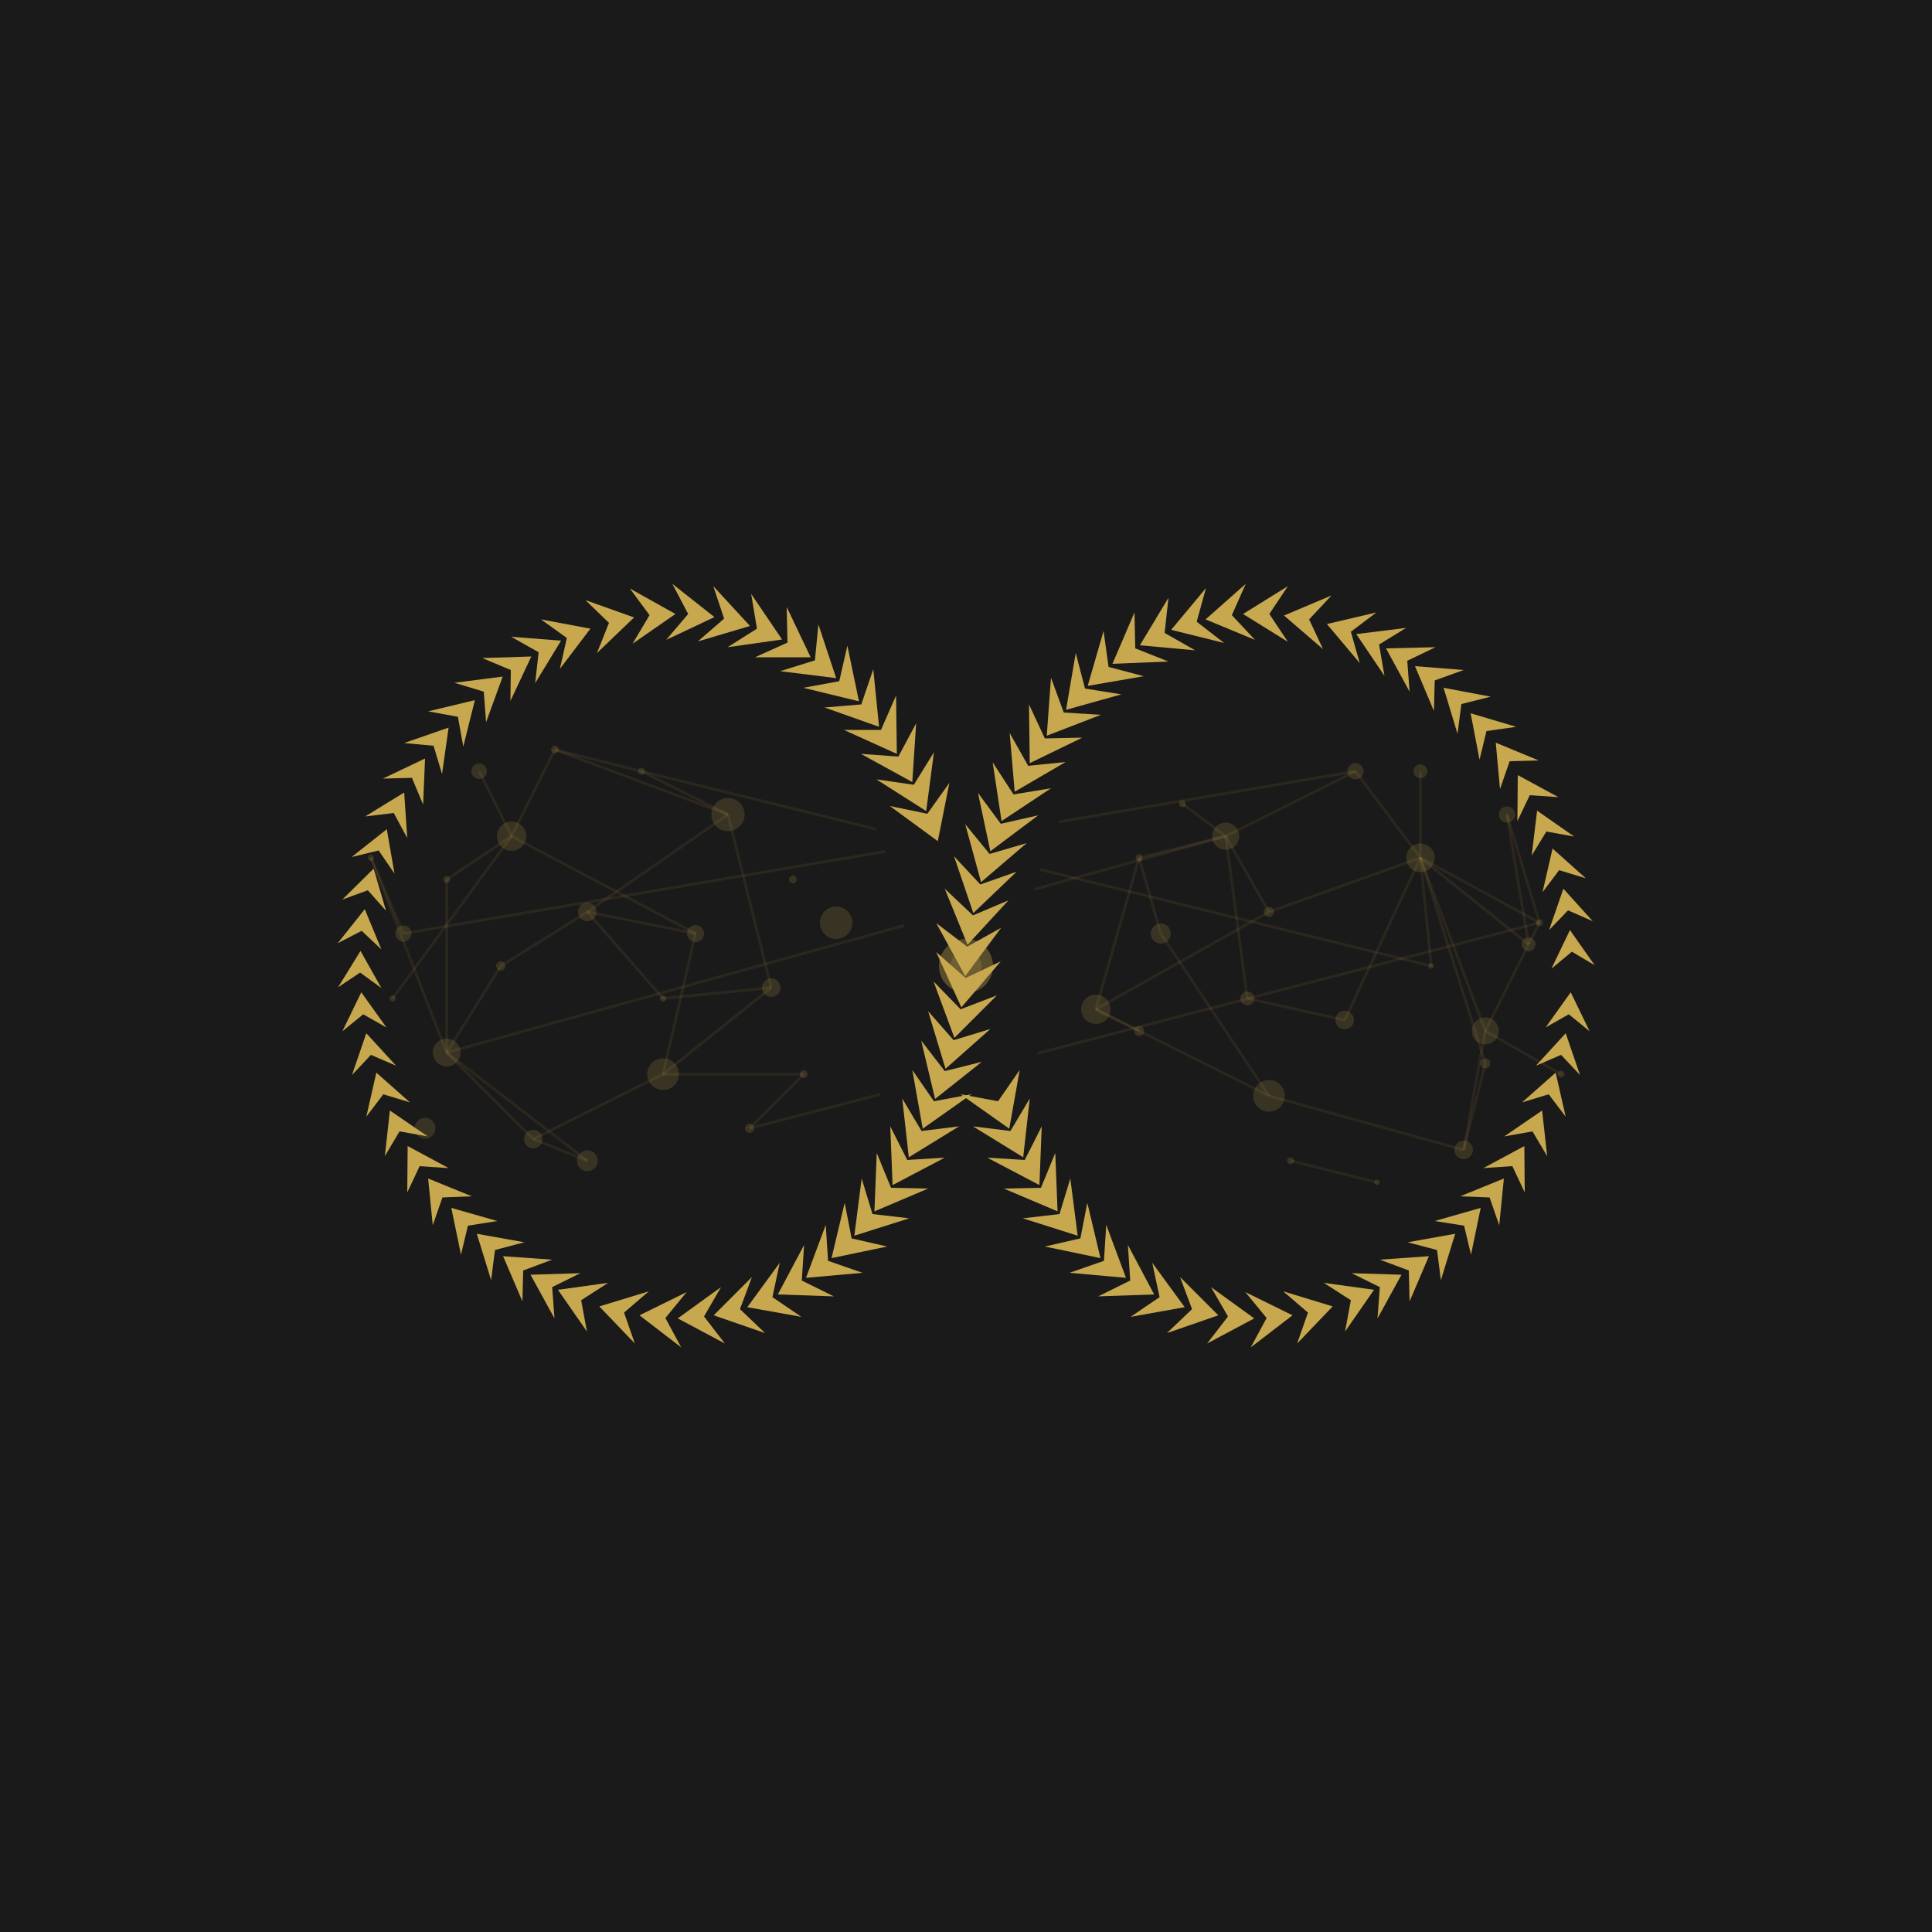
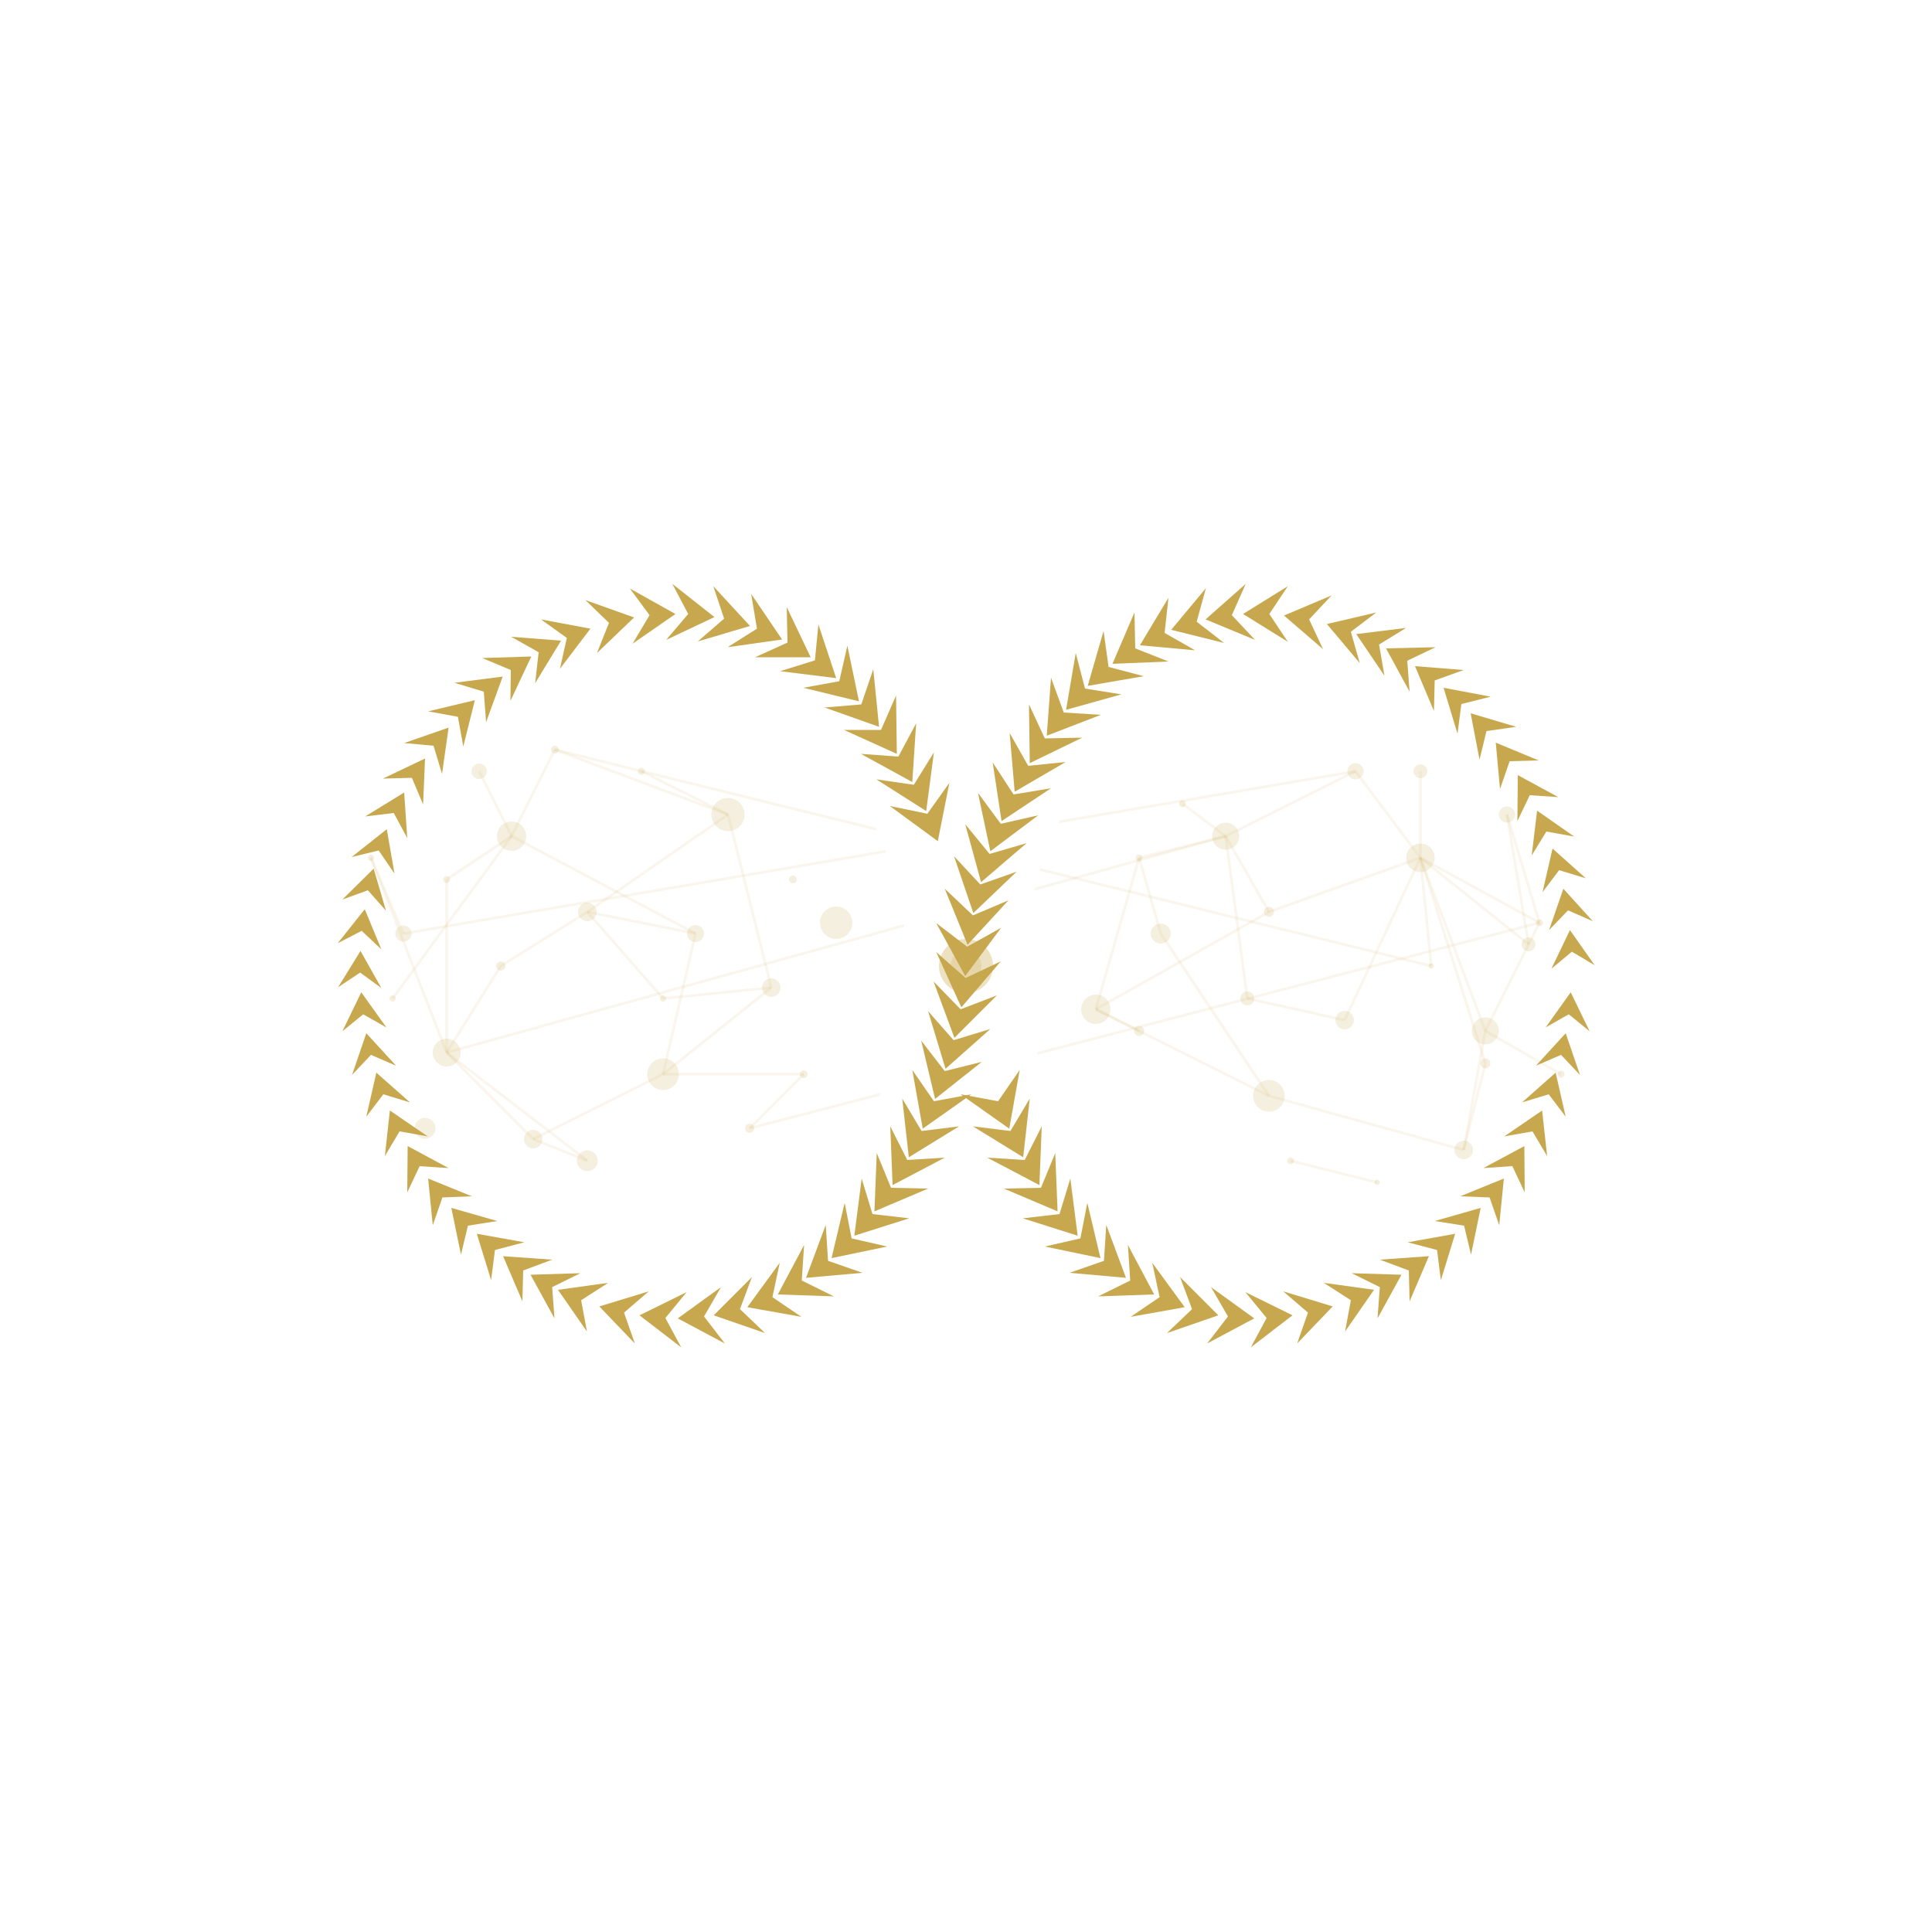
<svg xmlns="http://www.w3.org/2000/svg" width="500" height="500" viewBox="0 0 500 500">
-   <rect width="500" height="500" fill="#1A1A1A" />
  <defs>
    <clipPath id="lobeL">
      <circle cx="150.6" cy="250.0" r="84.0" />
    </clipPath>
    <clipPath id="lobeR">
      <circle cx="349.4" cy="250.0" r="84.0" />
    </clipPath>
  </defs>
  <g clip-path="url(#lobeL)">
    <line x1="132.4" y1="216.4" x2="124.0" y2="199.6" stroke="rgb(200,168,78)" stroke-opacity="0.10" stroke-width="0.7" />
    <line x1="132.4" y1="216.4" x2="180.0" y2="241.6" stroke="rgb(200,168,78)" stroke-opacity="0.10" stroke-width="0.7" />
    <line x1="132.4" y1="216.4" x2="101.6" y2="258.4" stroke="rgb(200,168,78)" stroke-opacity="0.10" stroke-width="0.7" />
    <line x1="132.4" y1="216.4" x2="143.6" y2="194.0" stroke="rgb(200,168,78)" stroke-opacity="0.10" stroke-width="0.7" />
    <line x1="132.4" y1="216.4" x2="115.6" y2="227.6" stroke="rgb(200,168,78)" stroke-opacity="0.10" stroke-width="0.7" />
    <line x1="171.6" y1="278.0" x2="199.6" y2="255.6" stroke="rgb(200,168,78)" stroke-opacity="0.10" stroke-width="0.7" />
    <line x1="171.6" y1="278.0" x2="180.0" y2="241.6" stroke="rgb(200,168,78)" stroke-opacity="0.10" stroke-width="0.7" />
    <line x1="171.6" y1="278.0" x2="138.0" y2="294.8" stroke="rgb(200,168,78)" stroke-opacity="0.10" stroke-width="0.7" />
    <line x1="171.6" y1="278.0" x2="208.0" y2="278.0" stroke="rgb(200,168,78)" stroke-opacity="0.10" stroke-width="0.7" />
    <line x1="115.6" y1="272.4" x2="152.0" y2="300.4" stroke="rgb(200,168,78)" stroke-opacity="0.10" stroke-width="0.7" />
    <line x1="115.6" y1="272.4" x2="138.0" y2="294.8" stroke="rgb(200,168,78)" stroke-opacity="0.10" stroke-width="0.7" />
    <line x1="115.6" y1="272.4" x2="96.0" y2="222.0" stroke="rgb(200,168,78)" stroke-opacity="0.10" stroke-width="0.7" />
    <line x1="115.6" y1="272.4" x2="129.6" y2="250.0" stroke="rgb(200,168,78)" stroke-opacity="0.10" stroke-width="0.7" />
    <line x1="115.6" y1="272.4" x2="115.6" y2="227.6" stroke="rgb(200,168,78)" stroke-opacity="0.10" stroke-width="0.7" />
    <line x1="188.4" y1="210.8" x2="152.0" y2="236.0" stroke="rgb(200,168,78)" stroke-opacity="0.10" stroke-width="0.7" />
    <line x1="188.4" y1="210.8" x2="199.6" y2="255.6" stroke="rgb(200,168,78)" stroke-opacity="0.10" stroke-width="0.7" />
    <line x1="188.4" y1="210.8" x2="166.0" y2="199.6" stroke="rgb(200,168,78)" stroke-opacity="0.10" stroke-width="0.7" />
    <line x1="188.4" y1="210.8" x2="143.6" y2="194.0" stroke="rgb(200,168,78)" stroke-opacity="0.10" stroke-width="0.7" />
    <line x1="367.6" y1="222.0" x2="384.4" y2="266.8" stroke="rgb(200,168,78)" stroke-opacity="0.10" stroke-width="0.7" />
    <line x1="367.6" y1="222.0" x2="395.6" y2="244.4" stroke="rgb(200,168,78)" stroke-opacity="0.10" stroke-width="0.7" />
    <line x1="367.6" y1="222.0" x2="348.0" y2="264.0" stroke="rgb(200,168,78)" stroke-opacity="0.10" stroke-width="0.7" />
    <line x1="367.6" y1="222.0" x2="350.8" y2="199.6" stroke="rgb(200,168,78)" stroke-opacity="0.10" stroke-width="0.7" />
    <line x1="367.6" y1="222.0" x2="367.6" y2="199.6" stroke="rgb(200,168,78)" stroke-opacity="0.10" stroke-width="0.7" />
    <line x1="367.6" y1="222.0" x2="398.4" y2="238.8" stroke="rgb(200,168,78)" stroke-opacity="0.10" stroke-width="0.7" />
    <line x1="367.6" y1="222.0" x2="370.4" y2="250.0" stroke="rgb(200,168,78)" stroke-opacity="0.10" stroke-width="0.7" />
    <line x1="367.6" y1="222.0" x2="384.4" y2="275.2" stroke="rgb(200,168,78)" stroke-opacity="0.10" stroke-width="0.7" />
    <line x1="367.6" y1="222.0" x2="328.4" y2="236.0" stroke="rgb(200,168,78)" stroke-opacity="0.10" stroke-width="0.7" />
    <line x1="328.4" y1="283.6" x2="283.6" y2="261.2" stroke="rgb(200,168,78)" stroke-opacity="0.10" stroke-width="0.7" />
    <line x1="328.4" y1="283.6" x2="378.8" y2="297.6" stroke="rgb(200,168,78)" stroke-opacity="0.10" stroke-width="0.7" />
    <line x1="328.4" y1="283.6" x2="300.4" y2="241.6" stroke="rgb(200,168,78)" stroke-opacity="0.10" stroke-width="0.7" />
    <line x1="384.4" y1="266.8" x2="378.8" y2="297.6" stroke="rgb(200,168,78)" stroke-opacity="0.10" stroke-width="0.7" />
    <line x1="384.4" y1="266.8" x2="404.0" y2="278.0" stroke="rgb(200,168,78)" stroke-opacity="0.10" stroke-width="0.7" />
    <line x1="384.4" y1="266.8" x2="398.4" y2="238.8" stroke="rgb(200,168,78)" stroke-opacity="0.10" stroke-width="0.7" />
    <line x1="317.2" y1="216.4" x2="350.8" y2="199.6" stroke="rgb(200,168,78)" stroke-opacity="0.10" stroke-width="0.7" />
    <line x1="317.2" y1="216.4" x2="322.8" y2="258.4" stroke="rgb(200,168,78)" stroke-opacity="0.10" stroke-width="0.7" />
    <line x1="317.2" y1="216.4" x2="306.0" y2="208.0" stroke="rgb(200,168,78)" stroke-opacity="0.10" stroke-width="0.7" />
    <line x1="317.2" y1="216.4" x2="328.4" y2="236.0" stroke="rgb(200,168,78)" stroke-opacity="0.10" stroke-width="0.7" />
    <line x1="317.2" y1="216.4" x2="294.8" y2="222.0" stroke="rgb(200,168,78)" stroke-opacity="0.10" stroke-width="0.7" />
    <line x1="283.6" y1="261.2" x2="294.8" y2="266.8" stroke="rgb(200,168,78)" stroke-opacity="0.10" stroke-width="0.7" />
    <line x1="283.6" y1="261.2" x2="328.4" y2="236.0" stroke="rgb(200,168,78)" stroke-opacity="0.10" stroke-width="0.7" />
    <line x1="283.6" y1="261.2" x2="294.8" y2="222.0" stroke="rgb(200,168,78)" stroke-opacity="0.10" stroke-width="0.7" />
    <line x1="104.4" y1="241.6" x2="96.0" y2="222.0" stroke="rgb(200,168,78)" stroke-opacity="0.10" stroke-width="0.7" />
    <line x1="152.0" y1="236.0" x2="180.0" y2="241.6" stroke="rgb(200,168,78)" stroke-opacity="0.10" stroke-width="0.7" />
    <line x1="152.0" y1="236.0" x2="129.6" y2="250.0" stroke="rgb(200,168,78)" stroke-opacity="0.10" stroke-width="0.7" />
    <line x1="152.0" y1="236.0" x2="171.6" y2="258.4" stroke="rgb(200,168,78)" stroke-opacity="0.10" stroke-width="0.7" />
    <line x1="152.0" y1="300.4" x2="138.0" y2="294.8" stroke="rgb(200,168,78)" stroke-opacity="0.10" stroke-width="0.7" />
    <line x1="199.6" y1="255.6" x2="171.6" y2="258.4" stroke="rgb(200,168,78)" stroke-opacity="0.10" stroke-width="0.7" />
    <line x1="395.6" y1="244.4" x2="390.0" y2="210.8" stroke="rgb(200,168,78)" stroke-opacity="0.10" stroke-width="0.7" />
    <line x1="348.0" y1="264.0" x2="322.8" y2="258.4" stroke="rgb(200,168,78)" stroke-opacity="0.10" stroke-width="0.7" />
    <line x1="378.8" y1="297.6" x2="384.4" y2="275.2" stroke="rgb(200,168,78)" stroke-opacity="0.10" stroke-width="0.7" />
    <line x1="300.4" y1="241.6" x2="294.8" y2="222.0" stroke="rgb(200,168,78)" stroke-opacity="0.10" stroke-width="0.7" />
    <line x1="390.0" y1="210.8" x2="398.4" y2="238.8" stroke="rgb(200,168,78)" stroke-opacity="0.10" stroke-width="0.7" />
    <line x1="166.0" y1="199.6" x2="143.6" y2="194.0" stroke="rgb(200,168,78)" stroke-opacity="0.10" stroke-width="0.7" />
    <line x1="194.0" y1="292.0" x2="208.0" y2="278.0" stroke="rgb(200,168,78)" stroke-opacity="0.10" stroke-width="0.7" />
    <line x1="334.0" y1="300.4" x2="356.4" y2="306.0" stroke="rgb(200,168,78)" stroke-opacity="0.10" stroke-width="0.7" />
    <line x1="194.0" y1="292.0" x2="398.4" y2="238.8" stroke="rgb(200,168,78)" stroke-opacity="0.10" stroke-width="0.7" />
    <line x1="350.8" y1="199.6" x2="104.4" y2="241.6" stroke="rgb(200,168,78)" stroke-opacity="0.10" stroke-width="0.7" />
    <line x1="115.6" y1="272.4" x2="317.2" y2="216.4" stroke="rgb(200,168,78)" stroke-opacity="0.10" stroke-width="0.7" />
    <line x1="166.0" y1="199.6" x2="370.4" y2="250.0" stroke="rgb(200,168,78)" stroke-opacity="0.10" stroke-width="0.7" />
    <circle cx="132.4" cy="216.4" r="3.8" fill="rgb(200,168,78)" fill-opacity="0.18" />
    <circle cx="171.6" cy="278.0" r="4.1" fill="rgb(200,168,78)" fill-opacity="0.18" />
    <circle cx="115.6" cy="272.4" r="3.6" fill="rgb(200,168,78)" fill-opacity="0.18" />
    <circle cx="188.4" cy="210.8" r="4.3" fill="rgb(200,168,78)" fill-opacity="0.18" />
    <circle cx="367.6" cy="222.0" r="3.7" fill="rgb(200,168,78)" fill-opacity="0.18" />
    <circle cx="328.4" cy="283.6" r="4.1" fill="rgb(200,168,78)" fill-opacity="0.18" />
    <circle cx="384.4" cy="266.8" r="3.5" fill="rgb(200,168,78)" fill-opacity="0.18" />
    <circle cx="317.2" cy="216.4" r="3.5" fill="rgb(200,168,78)" fill-opacity="0.18" />
    <circle cx="216.4" cy="238.8" r="4.2" fill="rgb(200,168,78)" fill-opacity="0.18" />
    <circle cx="283.6" cy="261.2" r="3.8" fill="rgb(200,168,78)" fill-opacity="0.18" />
    <circle cx="104.4" cy="241.6" r="2.1" fill="rgb(200,168,78)" fill-opacity="0.18" />
    <circle cx="152.0" cy="236.0" r="2.4" fill="rgb(200,168,78)" fill-opacity="0.18" />
    <circle cx="152.0" cy="300.4" r="2.7" fill="rgb(200,168,78)" fill-opacity="0.18" />
    <circle cx="124.0" cy="199.6" r="2.0" fill="rgb(200,168,78)" fill-opacity="0.18" />
    <circle cx="199.6" cy="255.6" r="2.4" fill="rgb(200,168,78)" fill-opacity="0.18" />
    <circle cx="180.0" cy="241.6" r="2.2" fill="rgb(200,168,78)" fill-opacity="0.18" />
    <circle cx="138.0" cy="294.8" r="2.4" fill="rgb(200,168,78)" fill-opacity="0.18" />
    <circle cx="110.0" cy="292.0" r="2.7" fill="rgb(200,168,78)" fill-opacity="0.18" />
    <circle cx="395.6" cy="244.4" r="1.8" fill="rgb(200,168,78)" fill-opacity="0.18" />
    <circle cx="348.0" cy="264.0" r="2.4" fill="rgb(200,168,78)" fill-opacity="0.18" />
    <circle cx="350.8" cy="199.6" r="2.1" fill="rgb(200,168,78)" fill-opacity="0.18" />
    <circle cx="378.8" cy="297.6" r="2.4" fill="rgb(200,168,78)" fill-opacity="0.18" />
    <circle cx="300.4" cy="241.6" r="2.6" fill="rgb(200,168,78)" fill-opacity="0.18" />
    <circle cx="322.8" cy="258.4" r="1.8" fill="rgb(200,168,78)" fill-opacity="0.18" />
    <circle cx="367.6" cy="199.6" r="1.8" fill="rgb(200,168,78)" fill-opacity="0.18" />
    <circle cx="390.0" cy="210.8" r="2.1" fill="rgb(200,168,78)" fill-opacity="0.18" />
    <circle cx="96.0" cy="222.0" r="0.8" fill="rgb(200,168,78)" fill-opacity="0.18" />
    <circle cx="166.0" cy="199.6" r="0.9" fill="rgb(200,168,78)" fill-opacity="0.18" />
    <circle cx="205.2" cy="227.6" r="1.0" fill="rgb(200,168,78)" fill-opacity="0.18" />
    <circle cx="101.6" cy="258.4" r="0.8" fill="rgb(200,168,78)" fill-opacity="0.18" />
    <circle cx="129.6" cy="250.0" r="1.2" fill="rgb(200,168,78)" fill-opacity="0.18" />
    <circle cx="194.0" cy="292.0" r="1.2" fill="rgb(200,168,78)" fill-opacity="0.18" />
    <circle cx="143.6" cy="194.0" r="1.0" fill="rgb(200,168,78)" fill-opacity="0.18" />
    <circle cx="115.6" cy="227.6" r="0.9" fill="rgb(200,168,78)" fill-opacity="0.18" />
    <circle cx="171.6" cy="258.4" r="0.8" fill="rgb(200,168,78)" fill-opacity="0.18" />
    <circle cx="208.0" cy="278.0" r="1.0" fill="rgb(200,168,78)" fill-opacity="0.18" />
    <circle cx="404.0" cy="278.0" r="0.9" fill="rgb(200,168,78)" fill-opacity="0.18" />
    <circle cx="334.0" cy="300.4" r="0.9" fill="rgb(200,168,78)" fill-opacity="0.18" />
    <circle cx="294.8" cy="266.8" r="1.3" fill="rgb(200,168,78)" fill-opacity="0.18" />
    <circle cx="398.4" cy="238.8" r="0.9" fill="rgb(200,168,78)" fill-opacity="0.18" />
    <circle cx="370.4" cy="250.0" r="0.7" fill="rgb(200,168,78)" fill-opacity="0.18" />
    <circle cx="306.0" cy="208.0" r="0.9" fill="rgb(200,168,78)" fill-opacity="0.18" />
    <circle cx="356.4" cy="306.0" r="0.7" fill="rgb(200,168,78)" fill-opacity="0.18" />
    <circle cx="384.4" cy="275.2" r="1.3" fill="rgb(200,168,78)" fill-opacity="0.18" />
    <circle cx="328.4" cy="236.0" r="1.3" fill="rgb(200,168,78)" fill-opacity="0.18" />
    <circle cx="294.8" cy="222.0" r="0.9" fill="rgb(200,168,78)" fill-opacity="0.18" />
  </g>
  <g clip-path="url(#lobeR)">
    <line x1="132.4" y1="216.4" x2="124.0" y2="199.6" stroke="rgb(200,168,78)" stroke-opacity="0.10" stroke-width="0.7" />
    <line x1="132.4" y1="216.4" x2="180.0" y2="241.6" stroke="rgb(200,168,78)" stroke-opacity="0.10" stroke-width="0.7" />
    <line x1="132.4" y1="216.4" x2="101.6" y2="258.4" stroke="rgb(200,168,78)" stroke-opacity="0.10" stroke-width="0.7" />
    <line x1="132.4" y1="216.4" x2="143.6" y2="194.0" stroke="rgb(200,168,78)" stroke-opacity="0.10" stroke-width="0.7" />
    <line x1="132.4" y1="216.4" x2="115.6" y2="227.6" stroke="rgb(200,168,78)" stroke-opacity="0.10" stroke-width="0.7" />
    <line x1="171.6" y1="278.0" x2="199.6" y2="255.6" stroke="rgb(200,168,78)" stroke-opacity="0.10" stroke-width="0.7" />
    <line x1="171.6" y1="278.0" x2="180.0" y2="241.6" stroke="rgb(200,168,78)" stroke-opacity="0.10" stroke-width="0.7" />
    <line x1="171.6" y1="278.0" x2="138.0" y2="294.8" stroke="rgb(200,168,78)" stroke-opacity="0.10" stroke-width="0.7" />
    <line x1="171.6" y1="278.0" x2="208.0" y2="278.0" stroke="rgb(200,168,78)" stroke-opacity="0.10" stroke-width="0.7" />
    <line x1="115.6" y1="272.4" x2="152.0" y2="300.4" stroke="rgb(200,168,78)" stroke-opacity="0.10" stroke-width="0.7" />
    <line x1="115.6" y1="272.4" x2="138.0" y2="294.8" stroke="rgb(200,168,78)" stroke-opacity="0.10" stroke-width="0.7" />
    <line x1="115.6" y1="272.4" x2="96.0" y2="222.0" stroke="rgb(200,168,78)" stroke-opacity="0.10" stroke-width="0.7" />
    <line x1="115.6" y1="272.4" x2="129.6" y2="250.0" stroke="rgb(200,168,78)" stroke-opacity="0.10" stroke-width="0.7" />
    <line x1="115.6" y1="272.4" x2="115.6" y2="227.6" stroke="rgb(200,168,78)" stroke-opacity="0.10" stroke-width="0.7" />
    <line x1="188.4" y1="210.8" x2="152.0" y2="236.0" stroke="rgb(200,168,78)" stroke-opacity="0.10" stroke-width="0.7" />
    <line x1="188.4" y1="210.8" x2="199.6" y2="255.6" stroke="rgb(200,168,78)" stroke-opacity="0.10" stroke-width="0.7" />
    <line x1="188.4" y1="210.8" x2="166.0" y2="199.6" stroke="rgb(200,168,78)" stroke-opacity="0.10" stroke-width="0.7" />
    <line x1="188.4" y1="210.8" x2="143.6" y2="194.0" stroke="rgb(200,168,78)" stroke-opacity="0.10" stroke-width="0.7" />
    <line x1="367.6" y1="222.0" x2="384.4" y2="266.8" stroke="rgb(200,168,78)" stroke-opacity="0.10" stroke-width="0.7" />
    <line x1="367.6" y1="222.0" x2="395.6" y2="244.4" stroke="rgb(200,168,78)" stroke-opacity="0.10" stroke-width="0.7" />
    <line x1="367.6" y1="222.0" x2="348.0" y2="264.0" stroke="rgb(200,168,78)" stroke-opacity="0.10" stroke-width="0.7" />
    <line x1="367.6" y1="222.0" x2="350.8" y2="199.6" stroke="rgb(200,168,78)" stroke-opacity="0.10" stroke-width="0.7" />
    <line x1="367.6" y1="222.0" x2="367.6" y2="199.6" stroke="rgb(200,168,78)" stroke-opacity="0.10" stroke-width="0.7" />
    <line x1="367.6" y1="222.0" x2="398.4" y2="238.8" stroke="rgb(200,168,78)" stroke-opacity="0.10" stroke-width="0.7" />
    <line x1="367.6" y1="222.0" x2="370.4" y2="250.0" stroke="rgb(200,168,78)" stroke-opacity="0.10" stroke-width="0.7" />
    <line x1="367.6" y1="222.0" x2="384.4" y2="275.2" stroke="rgb(200,168,78)" stroke-opacity="0.10" stroke-width="0.7" />
    <line x1="367.6" y1="222.0" x2="328.4" y2="236.0" stroke="rgb(200,168,78)" stroke-opacity="0.10" stroke-width="0.7" />
    <line x1="328.4" y1="283.6" x2="283.6" y2="261.2" stroke="rgb(200,168,78)" stroke-opacity="0.10" stroke-width="0.7" />
    <line x1="328.4" y1="283.6" x2="378.8" y2="297.6" stroke="rgb(200,168,78)" stroke-opacity="0.10" stroke-width="0.7" />
    <line x1="328.4" y1="283.6" x2="300.4" y2="241.6" stroke="rgb(200,168,78)" stroke-opacity="0.10" stroke-width="0.7" />
    <line x1="384.4" y1="266.8" x2="378.8" y2="297.6" stroke="rgb(200,168,78)" stroke-opacity="0.10" stroke-width="0.7" />
    <line x1="384.4" y1="266.8" x2="404.0" y2="278.0" stroke="rgb(200,168,78)" stroke-opacity="0.10" stroke-width="0.7" />
    <line x1="384.4" y1="266.8" x2="398.4" y2="238.8" stroke="rgb(200,168,78)" stroke-opacity="0.10" stroke-width="0.7" />
    <line x1="317.2" y1="216.4" x2="350.8" y2="199.6" stroke="rgb(200,168,78)" stroke-opacity="0.10" stroke-width="0.7" />
    <line x1="317.2" y1="216.4" x2="322.8" y2="258.4" stroke="rgb(200,168,78)" stroke-opacity="0.10" stroke-width="0.7" />
    <line x1="317.2" y1="216.4" x2="306.0" y2="208.0" stroke="rgb(200,168,78)" stroke-opacity="0.10" stroke-width="0.7" />
    <line x1="317.2" y1="216.4" x2="328.4" y2="236.0" stroke="rgb(200,168,78)" stroke-opacity="0.10" stroke-width="0.7" />
    <line x1="317.2" y1="216.4" x2="294.8" y2="222.0" stroke="rgb(200,168,78)" stroke-opacity="0.10" stroke-width="0.7" />
    <line x1="283.6" y1="261.2" x2="294.8" y2="266.8" stroke="rgb(200,168,78)" stroke-opacity="0.10" stroke-width="0.7" />
    <line x1="283.6" y1="261.2" x2="328.4" y2="236.0" stroke="rgb(200,168,78)" stroke-opacity="0.10" stroke-width="0.7" />
    <line x1="283.6" y1="261.2" x2="294.8" y2="222.0" stroke="rgb(200,168,78)" stroke-opacity="0.10" stroke-width="0.7" />
    <line x1="104.4" y1="241.6" x2="96.0" y2="222.0" stroke="rgb(200,168,78)" stroke-opacity="0.10" stroke-width="0.7" />
    <line x1="152.0" y1="236.0" x2="180.0" y2="241.6" stroke="rgb(200,168,78)" stroke-opacity="0.10" stroke-width="0.7" />
    <line x1="152.0" y1="236.0" x2="129.6" y2="250.0" stroke="rgb(200,168,78)" stroke-opacity="0.10" stroke-width="0.7" />
    <line x1="152.0" y1="236.0" x2="171.6" y2="258.4" stroke="rgb(200,168,78)" stroke-opacity="0.10" stroke-width="0.7" />
    <line x1="152.0" y1="300.4" x2="138.0" y2="294.8" stroke="rgb(200,168,78)" stroke-opacity="0.10" stroke-width="0.7" />
    <line x1="199.6" y1="255.6" x2="171.6" y2="258.4" stroke="rgb(200,168,78)" stroke-opacity="0.10" stroke-width="0.7" />
    <line x1="395.6" y1="244.4" x2="390.0" y2="210.8" stroke="rgb(200,168,78)" stroke-opacity="0.10" stroke-width="0.7" />
    <line x1="348.0" y1="264.0" x2="322.8" y2="258.4" stroke="rgb(200,168,78)" stroke-opacity="0.10" stroke-width="0.7" />
    <line x1="378.8" y1="297.6" x2="384.4" y2="275.2" stroke="rgb(200,168,78)" stroke-opacity="0.10" stroke-width="0.7" />
    <line x1="300.4" y1="241.6" x2="294.8" y2="222.0" stroke="rgb(200,168,78)" stroke-opacity="0.10" stroke-width="0.7" />
    <line x1="390.0" y1="210.8" x2="398.4" y2="238.8" stroke="rgb(200,168,78)" stroke-opacity="0.10" stroke-width="0.7" />
    <line x1="166.0" y1="199.6" x2="143.6" y2="194.0" stroke="rgb(200,168,78)" stroke-opacity="0.10" stroke-width="0.7" />
    <line x1="194.0" y1="292.0" x2="208.0" y2="278.0" stroke="rgb(200,168,78)" stroke-opacity="0.10" stroke-width="0.7" />
    <line x1="334.0" y1="300.4" x2="356.4" y2="306.0" stroke="rgb(200,168,78)" stroke-opacity="0.10" stroke-width="0.7" />
    <line x1="194.0" y1="292.0" x2="398.4" y2="238.8" stroke="rgb(200,168,78)" stroke-opacity="0.10" stroke-width="0.7" />
    <line x1="350.8" y1="199.6" x2="104.4" y2="241.6" stroke="rgb(200,168,78)" stroke-opacity="0.10" stroke-width="0.7" />
    <line x1="115.6" y1="272.4" x2="317.2" y2="216.4" stroke="rgb(200,168,78)" stroke-opacity="0.10" stroke-width="0.7" />
    <line x1="166.0" y1="199.6" x2="370.4" y2="250.0" stroke="rgb(200,168,78)" stroke-opacity="0.10" stroke-width="0.7" />
    <circle cx="132.4" cy="216.4" r="3.8" fill="rgb(200,168,78)" fill-opacity="0.18" />
    <circle cx="171.6" cy="278.0" r="4.1" fill="rgb(200,168,78)" fill-opacity="0.18" />
    <circle cx="115.6" cy="272.4" r="3.6" fill="rgb(200,168,78)" fill-opacity="0.18" />
    <circle cx="188.4" cy="210.8" r="4.3" fill="rgb(200,168,78)" fill-opacity="0.18" />
    <circle cx="367.6" cy="222.0" r="3.7" fill="rgb(200,168,78)" fill-opacity="0.18" />
    <circle cx="328.4" cy="283.6" r="4.1" fill="rgb(200,168,78)" fill-opacity="0.18" />
    <circle cx="384.4" cy="266.8" r="3.5" fill="rgb(200,168,78)" fill-opacity="0.18" />
    <circle cx="317.2" cy="216.4" r="3.5" fill="rgb(200,168,78)" fill-opacity="0.18" />
    <circle cx="216.4" cy="238.8" r="4.2" fill="rgb(200,168,78)" fill-opacity="0.18" />
    <circle cx="283.6" cy="261.2" r="3.8" fill="rgb(200,168,78)" fill-opacity="0.18" />
    <circle cx="104.4" cy="241.6" r="2.1" fill="rgb(200,168,78)" fill-opacity="0.18" />
    <circle cx="152.0" cy="236.0" r="2.4" fill="rgb(200,168,78)" fill-opacity="0.18" />
    <circle cx="152.0" cy="300.4" r="2.7" fill="rgb(200,168,78)" fill-opacity="0.18" />
    <circle cx="124.0" cy="199.6" r="2.0" fill="rgb(200,168,78)" fill-opacity="0.18" />
    <circle cx="199.6" cy="255.6" r="2.4" fill="rgb(200,168,78)" fill-opacity="0.18" />
    <circle cx="180.0" cy="241.6" r="2.2" fill="rgb(200,168,78)" fill-opacity="0.18" />
    <circle cx="138.0" cy="294.8" r="2.4" fill="rgb(200,168,78)" fill-opacity="0.18" />
    <circle cx="110.0" cy="292.0" r="2.7" fill="rgb(200,168,78)" fill-opacity="0.18" />
    <circle cx="395.6" cy="244.4" r="1.8" fill="rgb(200,168,78)" fill-opacity="0.18" />
    <circle cx="348.0" cy="264.0" r="2.4" fill="rgb(200,168,78)" fill-opacity="0.18" />
    <circle cx="350.8" cy="199.6" r="2.1" fill="rgb(200,168,78)" fill-opacity="0.18" />
    <circle cx="378.8" cy="297.6" r="2.4" fill="rgb(200,168,78)" fill-opacity="0.18" />
    <circle cx="300.4" cy="241.6" r="2.6" fill="rgb(200,168,78)" fill-opacity="0.18" />
    <circle cx="322.8" cy="258.4" r="1.8" fill="rgb(200,168,78)" fill-opacity="0.18" />
    <circle cx="367.6" cy="199.6" r="1.8" fill="rgb(200,168,78)" fill-opacity="0.18" />
    <circle cx="390.0" cy="210.8" r="2.1" fill="rgb(200,168,78)" fill-opacity="0.18" />
    <circle cx="96.0" cy="222.0" r="0.8" fill="rgb(200,168,78)" fill-opacity="0.18" />
    <circle cx="166.0" cy="199.6" r="0.9" fill="rgb(200,168,78)" fill-opacity="0.18" />
    <circle cx="205.2" cy="227.6" r="1.0" fill="rgb(200,168,78)" fill-opacity="0.18" />
    <circle cx="101.6" cy="258.4" r="0.8" fill="rgb(200,168,78)" fill-opacity="0.18" />
    <circle cx="129.6" cy="250.0" r="1.2" fill="rgb(200,168,78)" fill-opacity="0.18" />
    <circle cx="194.0" cy="292.0" r="1.2" fill="rgb(200,168,78)" fill-opacity="0.18" />
    <circle cx="143.6" cy="194.0" r="1.0" fill="rgb(200,168,78)" fill-opacity="0.18" />
    <circle cx="115.6" cy="227.6" r="0.9" fill="rgb(200,168,78)" fill-opacity="0.18" />
    <circle cx="171.6" cy="258.4" r="0.8" fill="rgb(200,168,78)" fill-opacity="0.18" />
    <circle cx="208.0" cy="278.0" r="1.0" fill="rgb(200,168,78)" fill-opacity="0.18" />
    <circle cx="404.0" cy="278.0" r="0.9" fill="rgb(200,168,78)" fill-opacity="0.18" />
    <circle cx="334.0" cy="300.4" r="0.9" fill="rgb(200,168,78)" fill-opacity="0.18" />
    <circle cx="294.8" cy="266.8" r="1.3" fill="rgb(200,168,78)" fill-opacity="0.18" />
    <circle cx="398.4" cy="238.8" r="0.9" fill="rgb(200,168,78)" fill-opacity="0.18" />
    <circle cx="370.4" cy="250.0" r="0.7" fill="rgb(200,168,78)" fill-opacity="0.18" />
    <circle cx="306.0" cy="208.0" r="0.9" fill="rgb(200,168,78)" fill-opacity="0.18" />
    <circle cx="356.4" cy="306.0" r="0.7" fill="rgb(200,168,78)" fill-opacity="0.18" />
    <circle cx="384.4" cy="275.2" r="1.3" fill="rgb(200,168,78)" fill-opacity="0.18" />
    <circle cx="328.4" cy="236.0" r="1.3" fill="rgb(200,168,78)" fill-opacity="0.18" />
    <circle cx="294.8" cy="222.0" r="0.9" fill="rgb(200,168,78)" fill-opacity="0.18" />
  </g>
  <circle cx="250.0" cy="250.0" r="7" fill="rgb(200,168,78)" fill-opacity="0.35" />
  <circle cx="250.0" cy="250.0" r="4" fill="rgb(200,168,78)" fill-opacity="0.20" />
  <polygon points="98.7,255.7 93.3,246.1 87.5,255.5 93.2,251.7" fill="rgb(200,168,78)" />
  <polygon points="98.7,245.7 94.4,235.3 87.4,244.1 93.6,240.9" fill="rgb(200,168,78)" />
  <polygon points="99.9,235.7 96.7,224.8 88.6,232.8 95.2,230.4" fill="rgb(200,168,78)" />
  <polygon points="102.1,226.1 100.1,214.6 91.0,221.8 98.0,220.1" fill="rgb(200,168,78)" />
  <polygon points="105.4,216.9 104.6,205.1 94.5,211.3 101.9,210.4" fill="rgb(200,168,78)" />
  <polygon points="109.5,208.2 110.0,196.3 99.1,201.5 106.6,201.3" fill="rgb(200,168,78)" />
  <polygon points="114.4,200.3 116.1,188.3 104.6,192.3 112.2,193.0" fill="rgb(200,168,78)" />
  <polygon points="119.9,193.2 122.9,181.2 110.8,184.1 118.5,185.5" fill="rgb(200,168,78)" />
  <polygon points="125.8,186.9 130.1,175.1 117.6,176.7 125.2,179.0" fill="rgb(200,168,78)" />
  <polygon points="132.1,181.4 137.5,169.9 124.8,170.3 132.2,173.4" fill="rgb(200,168,78)" />
  <polygon points="138.5,176.8 145.2,165.8 132.3,164.8 139.4,168.8" fill="rgb(200,168,78)" />
  <polygon points="144.9,173.1 152.8,162.7 140.0,160.3 146.7,165.1" fill="rgb(200,168,78)" />
  <polygon points="154.5,169.0 164.1,159.8 151.5,155.3 157.6,161.2" fill="rgb(200,168,78)" />
  <polygon points="163.7,166.6 174.8,158.9 163.0,152.3 168.1,159.2" fill="rgb(200,168,78)" />
  <polygon points="172.4,165.6 184.9,159.7 174.0,151.1 178.1,158.9" fill="rgb(200,168,78)" />
  <polygon points="180.6,166.0 194.1,162.0 184.6,151.7 187.4,160.1" fill="rgb(200,168,78)" />
  <polygon points="188.3,167.5 202.4,165.5 194.4,153.7 195.9,162.7" fill="rgb(200,168,78)" />
  <polygon points="195.4,170.1 209.8,170.1 203.6,157.1 203.8,166.3" fill="rgb(200,168,78)" />
  <polygon points="201.9,173.7 216.4,175.5 211.8,161.6 210.9,170.9" fill="rgb(200,168,78)" />
  <polygon points="207.9,178.0 222.3,181.5 219.3,167.1 217.2,176.3" fill="rgb(200,168,78)" />
  <polygon points="213.4,183.1 227.5,188.1 226.0,173.2 222.9,182.3" fill="rgb(200,168,78)" />
  <polygon points="218.4,188.9 232.1,195.1 231.9,180.0 228.0,188.9" fill="rgb(200,168,78)" />
  <polygon points="222.8,195.1 236.1,202.4 237.1,187.2 232.5,195.8" fill="rgb(200,168,78)" />
  <polygon points="226.8,201.7 239.7,209.9 241.7,194.7 236.5,203.1" fill="rgb(200,168,78)" />
  <polygon points="230.3,208.6 242.7,217.7 245.7,202.6 240.0,210.6" fill="rgb(200,168,78)" />
  <polygon points="248.6,283.2 261.2,292.1 263.9,276.9 258.3,285.0" fill="rgb(200,168,78)" />
  <polygon points="251.8,291.5 264.8,299.5 266.5,284.3 261.5,292.7" fill="rgb(200,168,78)" />
  <polygon points="255.5,299.6 269.0,306.7 269.6,291.5 265.2,300.2" fill="rgb(200,168,78)" />
  <polygon points="259.8,307.6 273.7,313.5 273.1,298.4 269.4,307.4" fill="rgb(200,168,78)" />
  <polygon points="264.7,315.3 278.9,319.8 277.0,305.0 274.2,314.2" fill="rgb(200,168,78)" />
  <polygon points="270.4,322.6 284.8,325.6 281.4,311.3 279.6,320.5" fill="rgb(200,168,78)" />
  <polygon points="276.8,329.4 291.4,330.7 286.3,317.0 285.7,326.3" fill="rgb(200,168,78)" />
  <polygon points="284.2,335.5 298.7,335.0 291.9,322.2 292.5,331.4" fill="rgb(200,168,78)" />
  <polygon points="292.6,340.8 306.6,338.3 298.2,326.8 300.1,335.7" fill="rgb(200,168,78)" />
  <polygon points="302.0,345.0 315.3,340.4 305.4,330.5 308.5,338.8" fill="rgb(200,168,78)" />
  <polygon points="312.4,347.7 324.6,341.2 313.4,333.1 317.8,340.7" fill="rgb(200,168,78)" />
  <polygon points="323.7,348.7 334.5,340.4 322.3,334.4 327.8,341.1" fill="rgb(200,168,78)" />
  <polygon points="335.7,347.7 344.9,338.1 332.1,334.2 338.5,339.7" fill="rgb(200,168,78)" />
  <polygon points="348.1,344.6 355.6,333.8 342.6,332.0 349.6,336.5" fill="rgb(200,168,78)" />
  <polygon points="356.5,341.2 362.7,329.9 349.8,329.5 357.1,333.1" fill="rgb(200,168,78)" />
  <polygon points="364.8,336.8 369.8,325.1 357.1,326.0 364.6,328.8" fill="rgb(200,168,78)" />
  <polygon points="372.9,331.3 376.6,319.3 364.3,321.5 371.9,323.5" fill="rgb(200,168,78)" />
  <polygon points="380.7,324.7 383.2,312.6 371.3,316.0 378.9,317.2" fill="rgb(200,168,78)" />
  <polygon points="388.0,317.1 389.2,305.0 377.9,309.6 385.5,309.9" fill="rgb(200,168,78)" />
  <polygon points="394.6,308.6 394.5,296.6 383.9,302.3 391.4,301.8" fill="rgb(200,168,78)" />
  <polygon points="400.4,299.2 399.1,287.4 389.3,294.1 396.6,292.8" fill="rgb(200,168,78)" />
  <polygon points="405.2,289.0 402.6,277.6 393.9,285.3 400.8,283.2" fill="rgb(200,168,78)" />
  <polygon points="408.9,278.2 405.2,267.4 397.5,275.8 404.0,273.0" fill="rgb(200,168,78)" />
  <polygon points="411.4,266.9 406.5,256.8 400.0,265.9 406.0,262.5" fill="rgb(200,168,78)" />
  <polygon points="412.7,249.8 406.3,240.7 401.5,250.7 406.8,246.3" fill="rgb(200,168,78)" />
  <polygon points="412.2,238.4 404.6,230.0 400.9,240.7 405.8,235.6" fill="rgb(200,168,78)" />
  <polygon points="410.4,227.3 401.8,219.6 399.2,230.9 403.5,225.2" fill="rgb(200,168,78)" />
  <polygon points="407.4,216.5 397.8,209.8 396.4,221.4 400.2,215.2" fill="rgb(200,168,78)" />
  <polygon points="403.3,206.3 392.8,200.6 392.7,212.5 395.9,205.8" fill="rgb(200,168,78)" />
  <polygon points="398.2,196.8 387.1,192.2 388.2,204.2 390.7,197.0" fill="rgb(200,168,78)" />
  <polygon points="392.4,188.1 380.6,184.6 382.9,196.6 384.7,189.2" fill="rgb(200,168,78)" />
  <polygon points="385.8,180.3 373.6,178.0 377.2,189.9 378.2,182.2" fill="rgb(200,168,78)" />
  <polygon points="378.8,173.4 366.2,172.4 371.1,184.0 371.3,176.1" fill="rgb(200,168,78)" />
  <polygon points="371.5,167.5 358.7,167.8 364.8,179.0 364.2,171.0" fill="rgb(200,168,78)" />
  <polygon points="363.9,162.5 351.0,164.1 358.3,174.9 356.9,166.8" fill="rgb(200,168,78)" />
  <polygon points="356.2,158.5 343.4,161.5 351.9,171.6 349.6,163.5" fill="rgb(200,168,78)" />
  <polygon points="344.6,154.1 332.3,159.3 342.4,168.0 338.8,160.3" fill="rgb(200,168,78)" />
  <polygon points="333.3,151.7 321.7,158.9 333.3,166.1 328.5,158.9" fill="rgb(200,168,78)" />
  <polygon points="322.4,151.1 312.0,160.3 324.8,165.6 318.8,159.2" fill="rgb(200,168,78)" />
  <polygon points="312.1,152.2 303.1,163.0 316.8,166.4 309.7,160.9" fill="rgb(200,168,78)" />
  <polygon points="302.4,154.7 295.0,167.0 309.3,168.3 301.4,163.8" fill="rgb(200,168,78)" />
  <polygon points="293.6,158.5 287.9,171.8 302.4,171.2 293.8,167.8" fill="rgb(200,168,78)" />
  <polygon points="285.6,163.3 281.5,177.5 296.0,175.0 286.9,172.6" fill="rgb(200,168,78)" />
  <polygon points="278.4,169.0 275.9,183.7 290.2,179.7 280.8,178.2" fill="rgb(200,168,78)" />
  <polygon points="272.0,175.4 270.9,190.4 284.9,185.0 275.3,184.4" fill="rgb(200,168,78)" />
  <polygon points="266.3,182.3 266.5,197.5 280.1,190.9 270.4,191.1" fill="rgb(200,168,78)" />
  <polygon points="261.3,189.7 262.6,204.9 275.8,197.2 266.1,198.2" fill="rgb(200,168,78)" />
  <polygon points="256.9,197.3 259.2,212.5 272.0,204.0 262.3,205.6" fill="rgb(200,168,78)" />
  <polygon points="253.1,205.2 256.3,220.3 268.7,211.0 259.0,213.2" fill="rgb(200,168,78)" />
  <polygon points="249.8,213.3 253.9,228.3 265.7,218.2 256.1,221.0" fill="rgb(200,168,78)" />
  <polygon points="246.9,221.6 251.9,236.3 263.1,225.6 253.7,228.9" fill="rgb(200,168,78)" />
  <polygon points="244.5,230.0 250.4,244.5 261.0,233.0 251.8,236.9" fill="rgb(200,168,78)" />
  <polygon points="242.3,238.9 249.8,252.6 259.1,240.1 250.3,245.0" fill="rgb(200,168,78)" />
  <polygon points="242.3,246.4 248.8,260.7 259.0,248.8 249.9,253.1" fill="rgb(200,168,78)" />
  <polygon points="241.6,254.0 247.0,268.6 258.0,257.6 248.6,261.2" fill="rgb(200,168,78)" />
  <polygon points="240.2,261.7 244.7,276.6 256.3,266.3 246.8,269.2" fill="rgb(200,168,78)" />
  <polygon points="238.4,269.3 242.0,284.4 254.1,274.8 244.5,277.2" fill="rgb(200,168,78)" />
  <polygon points="236.1,276.9 238.8,292.1 251.4,283.2 241.7,285.0" fill="rgb(200,168,78)" />
  <polygon points="233.5,284.3 235.2,299.5 248.2,291.5 238.5,292.7" fill="rgb(200,168,78)" />
  <polygon points="230.4,291.5 231.0,306.7 244.5,299.6 234.8,300.2" fill="rgb(200,168,78)" />
  <polygon points="226.9,298.4 226.3,313.5 240.2,307.6 230.6,307.4" fill="rgb(200,168,78)" />
  <polygon points="223.0,305.0 221.1,319.8 235.3,315.3 225.8,314.2" fill="rgb(200,168,78)" />
  <polygon points="218.6,311.3 215.2,325.6 229.6,322.6 220.4,320.5" fill="rgb(200,168,78)" />
  <polygon points="213.7,317.0 208.6,330.7 223.2,329.4 214.3,326.3" fill="rgb(200,168,78)" />
  <polygon points="208.1,322.2 201.3,335.0 215.8,335.5 207.5,331.4" fill="rgb(200,168,78)" />
  <polygon points="201.8,326.8 193.4,338.3 207.4,340.8 199.9,335.7" fill="rgb(200,168,78)" />
  <polygon points="194.6,330.5 184.7,340.4 198.0,345.0 191.5,338.8" fill="rgb(200,168,78)" />
  <polygon points="186.6,333.1 175.4,341.2 187.6,347.7 182.2,340.7" fill="rgb(200,168,78)" />
  <polygon points="177.7,334.4 165.5,340.4 176.3,348.7 172.2,341.1" fill="rgb(200,168,78)" />
  <polygon points="167.9,334.2 155.1,338.1 164.3,347.7 161.5,339.7" fill="rgb(200,168,78)" />
  <polygon points="157.4,332.0 144.4,333.8 151.9,344.6 150.4,336.5" fill="rgb(200,168,78)" />
  <polygon points="150.2,329.5 137.3,329.9 143.5,341.2 142.9,333.1" fill="rgb(200,168,78)" />
  <polygon points="142.9,326.0 130.2,325.1 135.2,336.8 135.4,328.8" fill="rgb(200,168,78)" />
  <polygon points="135.7,321.5 123.4,319.3 127.1,331.3 128.1,323.5" fill="rgb(200,168,78)" />
  <polygon points="128.7,316.0 116.8,312.6 119.3,324.7 121.1,317.2" fill="rgb(200,168,78)" />
  <polygon points="122.1,309.6 110.8,305.0 112.0,317.1 114.5,309.9" fill="rgb(200,168,78)" />
  <polygon points="116.1,302.3 105.5,296.6 105.4,308.6 108.6,301.8" fill="rgb(200,168,78)" />
  <polygon points="110.7,294.1 100.9,287.4 99.6,299.2 103.4,292.8" fill="rgb(200,168,78)" />
  <polygon points="106.1,285.3 97.4,277.6 94.8,289.0 99.2,283.2" fill="rgb(200,168,78)" />
  <polygon points="102.5,275.8 94.8,267.4 91.1,278.2 96.0,273.0" fill="rgb(200,168,78)" />
  <polygon points="100.0,265.9 93.5,256.8 88.6,266.9 94.0,262.5" fill="rgb(200,168,78)" />
</svg>
